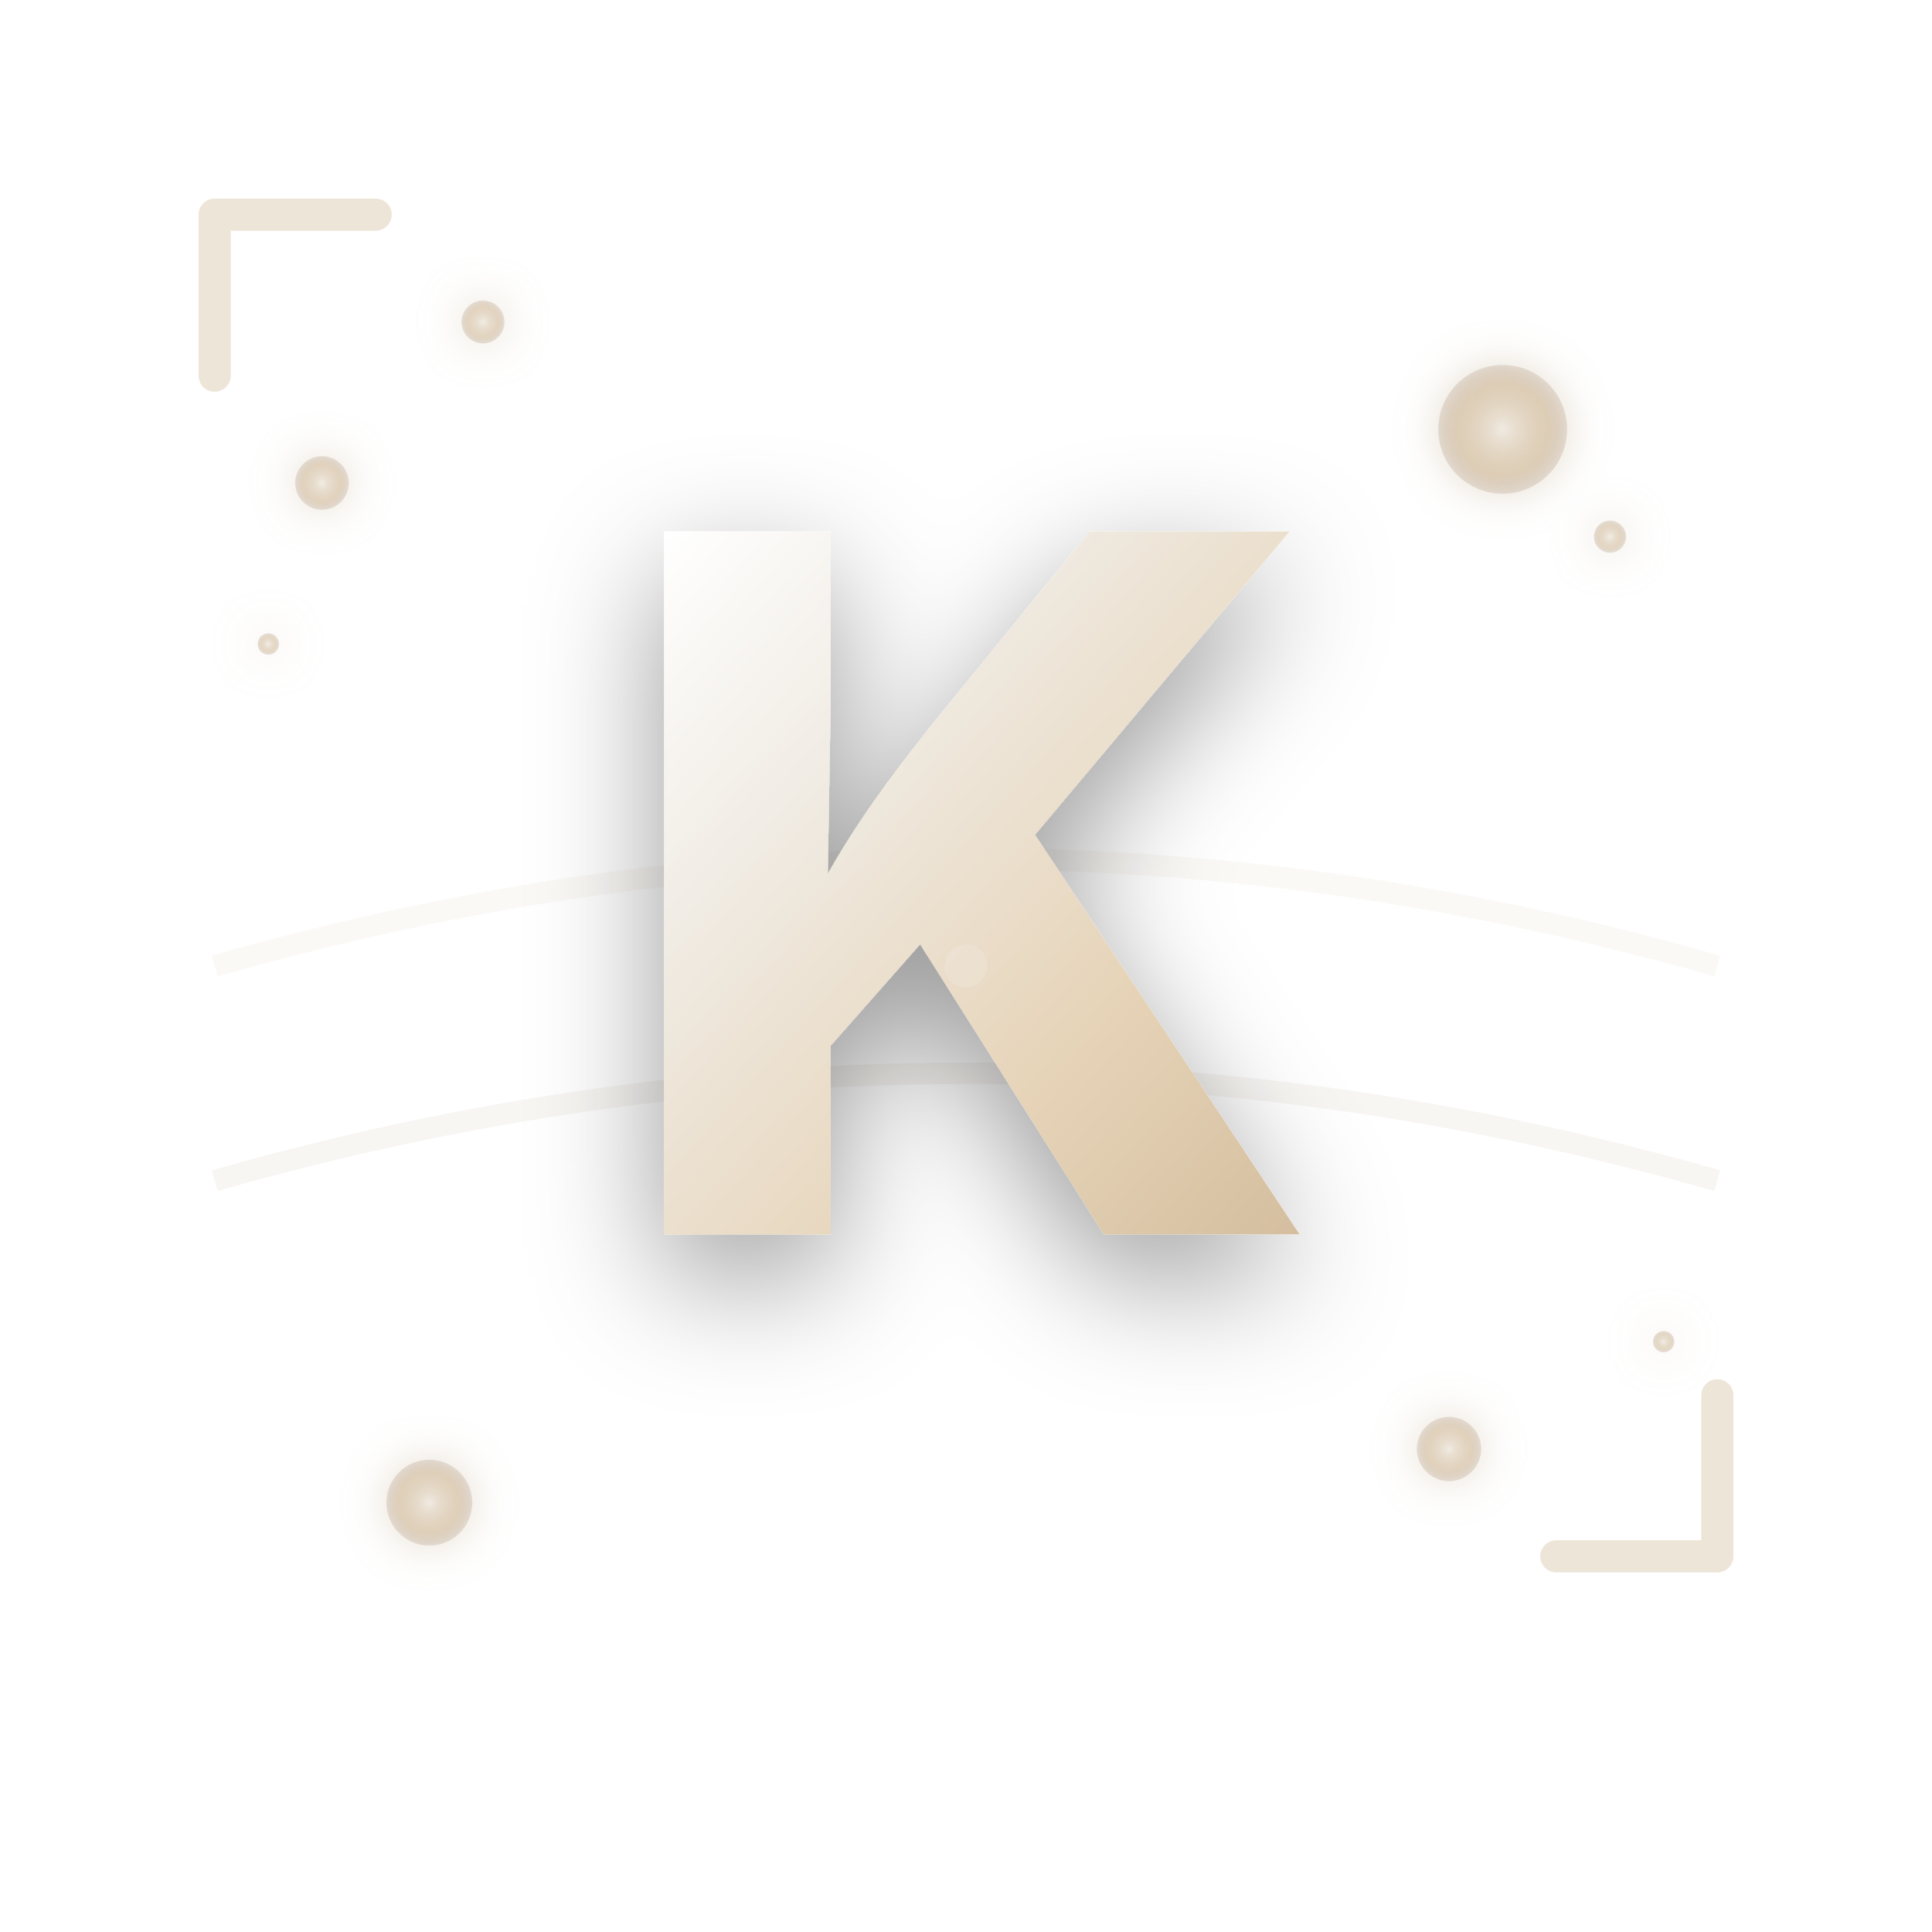
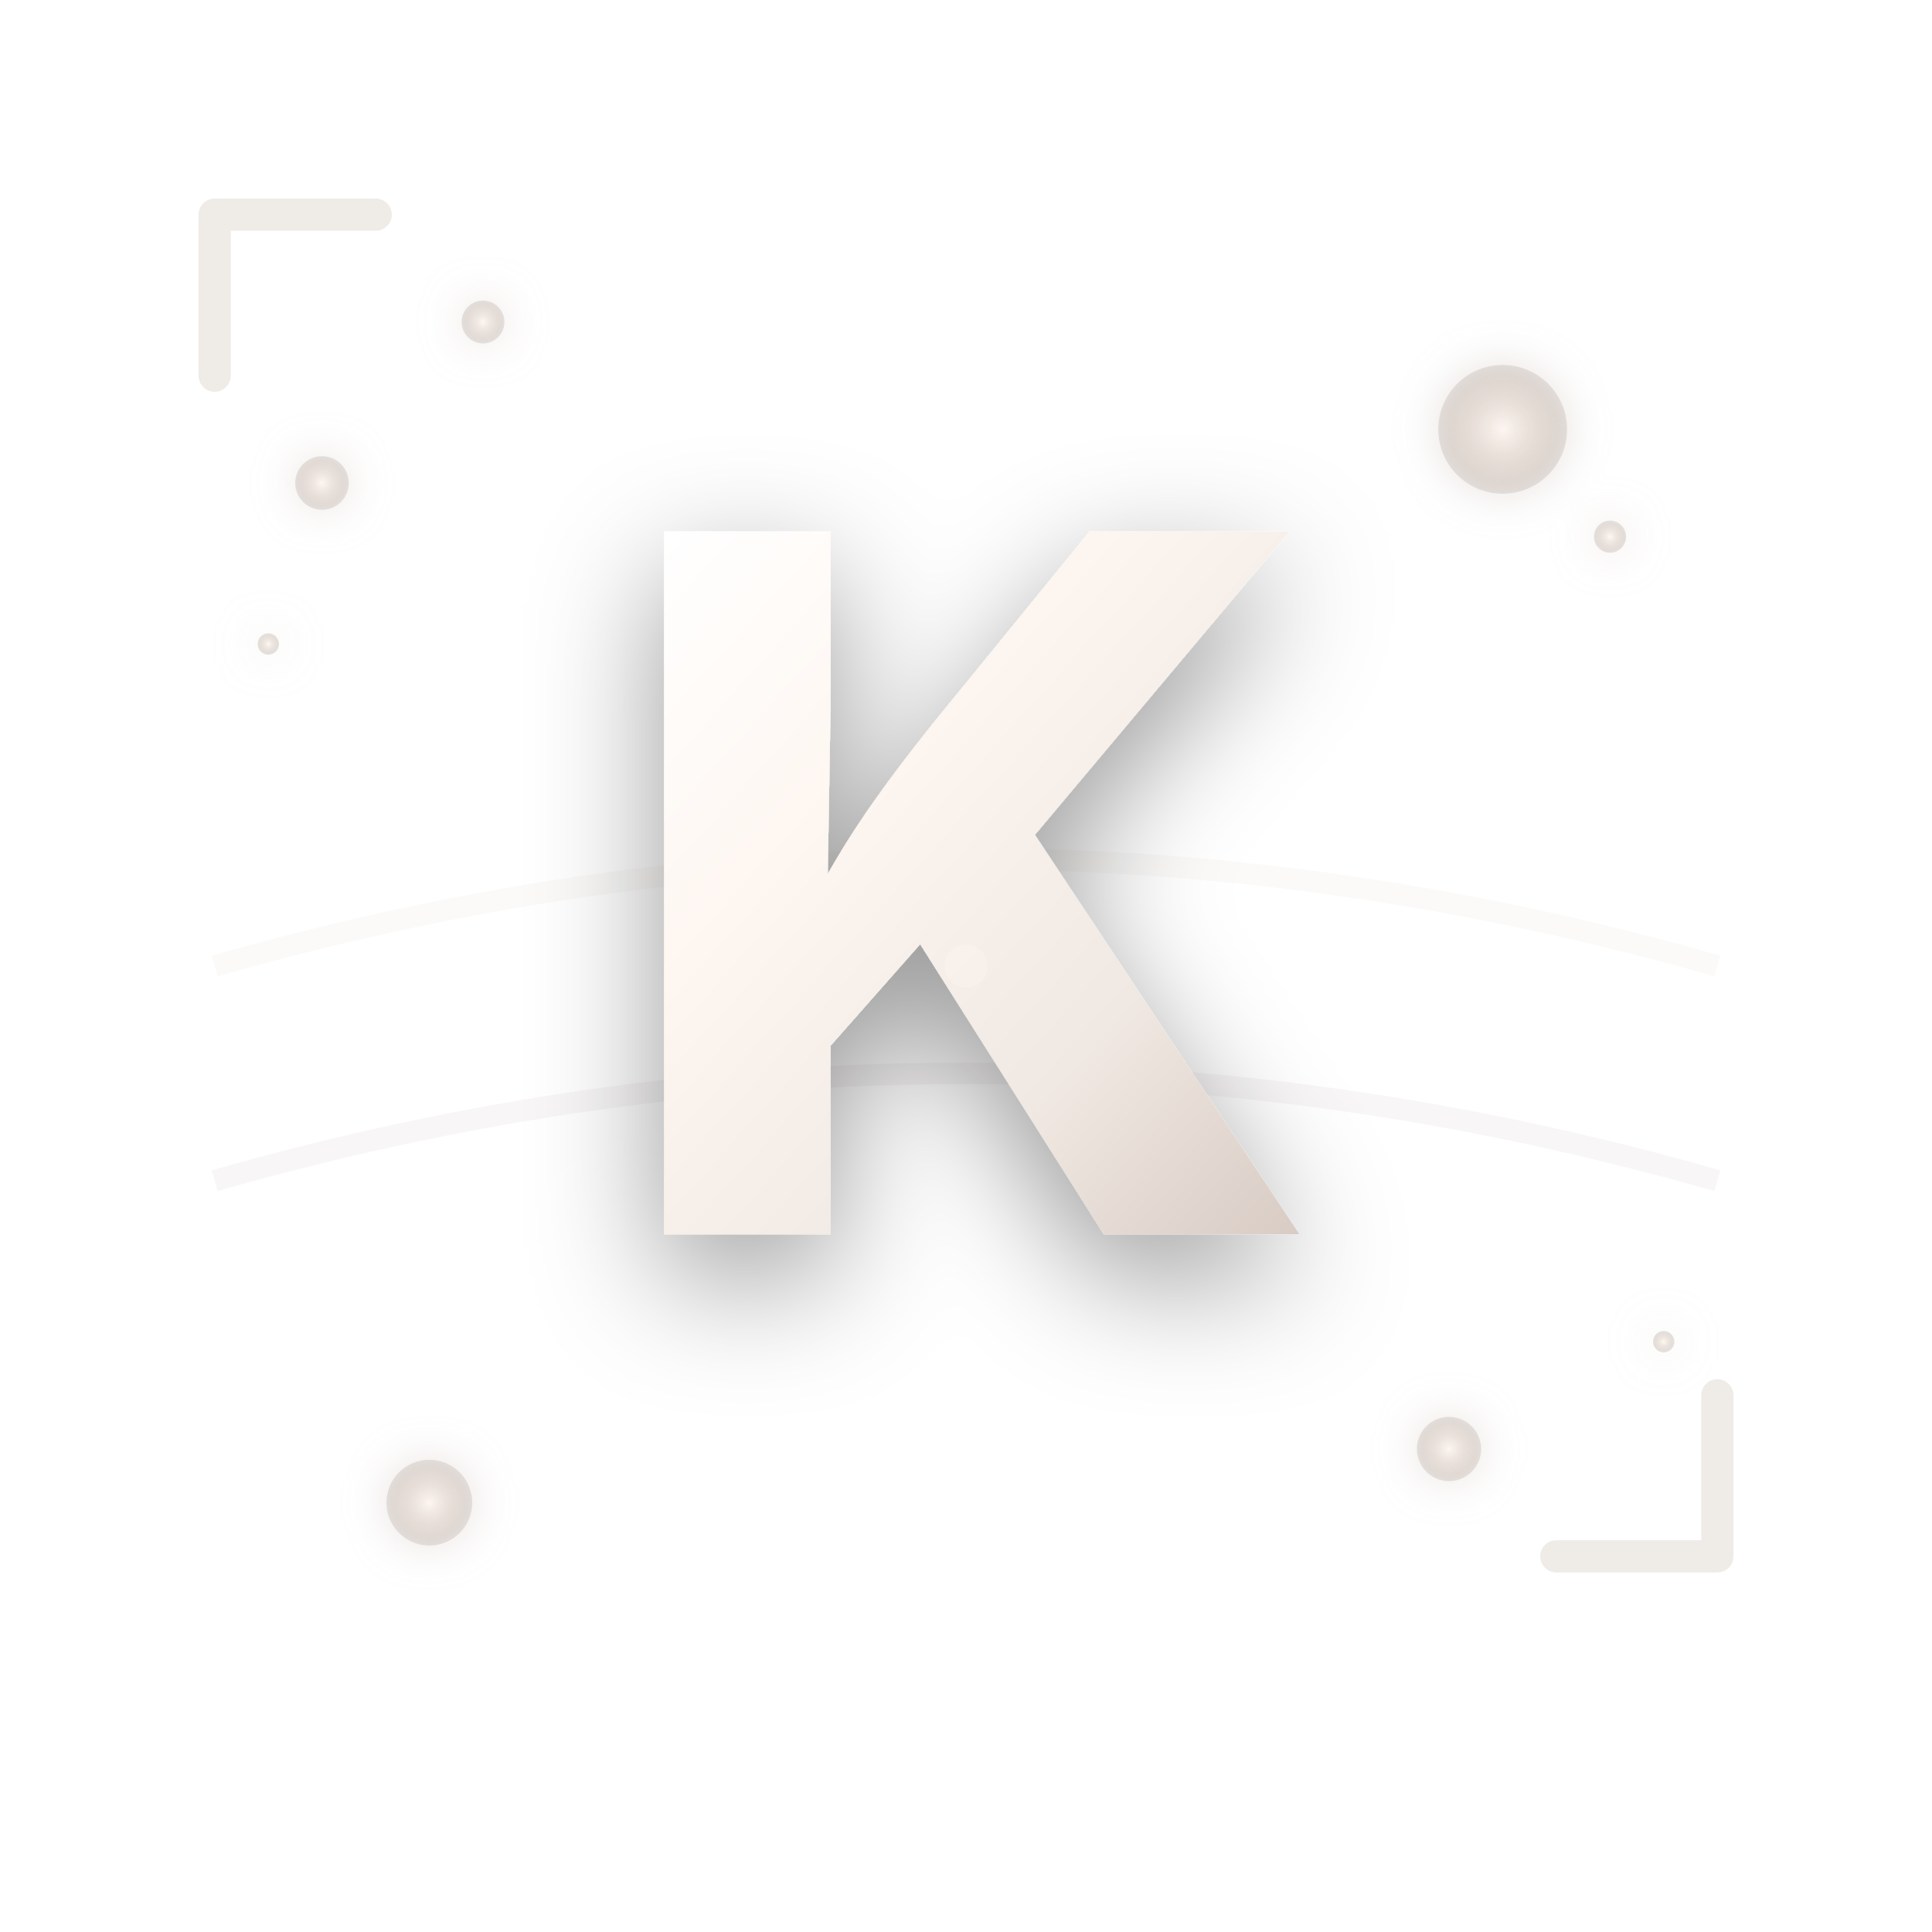
<svg xmlns="http://www.w3.org/2000/svg" fill="none" viewBox="0 0 180 180" height="180" width="180">
  <defs>
    <linearGradient id="appleLetterK" x1="0%" y1="0%" x2="100%" y2="100%">
      <stop offset="0%" style="stop-color:#FFFFFF" />
-       <stop offset="30%" style="stop-color:#F0EBE3" />
-       <stop offset="70%" style="stop-color:#E6D3B7" />
-       <stop offset="100%" style="stop-color:#D4BE9F" />
+       <stop offset="30%" style="stop-color:#FEF7F2" />
+       <stop offset="70%" style="stop-color:#F0E8E2" />
+       <stop offset="100%" style="stop-color:#D8CCC4" />
    </linearGradient>
    <radialGradient id="appleAccentGradient" cx="50%" cy="50%" r="50%">
-       <stop offset="0%" style="stop-color:#F0EBE3" stop-opacity="0.9" />
-       <stop offset="70%" style="stop-color:#D4BE9F" stop-opacity="0.6" />
-       <stop offset="100%" style="stop-color:#B5A089" stop-opacity="0.3" />
+       <stop offset="0%" style="stop-color:#FEF7F2" stop-opacity="0.9" />
+       <stop offset="70%" style="stop-color:#D8CCC4" stop-opacity="0.6" />
+       <stop offset="100%" style="stop-color:#B4A79F" stop-opacity="0.3" />
    </radialGradient>
    <filter id="appleGlow" x="-50%" y="-50%" width="200%" height="200%">
      <feGaussianBlur stdDeviation="2" result="coloredBlur" />
      <feMerge>
        <feMergeNode in="coloredBlur" />
        <feMergeNode in="SourceGraphic" />
      </feMerge>
    </filter>
    <filter id="appleLetterShadow" x="-50%" y="-50%" width="200%" height="200%">
      <feDropShadow dx="0" dy="4" stdDeviation="6" flood-color="#000000" flood-opacity="0.4" />
    </filter>
  </defs>
  <g opacity="0.1">
-     <path d="M20,90 Q90,70 160,90" stroke="#D4BE9F" stroke-width="2" fill="none" />
-     <path d="M20,110 Q90,90 160,110" stroke="#B5A089" stroke-width="2" fill="none" />
+     <path d="M20,90 Q90,70 160,90" stroke="#D8CCC4" stroke-width="2" fill="none" />
+     <path d="M20,110 Q90,90 160,110" stroke="#B4A79F" stroke-width="2" fill="none" />
  </g>
  <g filter="url(#appleGlow)">
    <circle cx="140" cy="40" r="6" fill="url(#appleAccentGradient)" />
    <circle cx="40" cy="140" r="4" fill="url(#appleAccentGradient)" />
    <circle cx="135" cy="135" r="3" fill="url(#appleAccentGradient)" />
    <circle cx="30" cy="45" r="2.5" fill="url(#appleAccentGradient)" />
    <circle cx="45" cy="30" r="2" fill="url(#appleAccentGradient)" />
    <circle cx="150" cy="50" r="1.5" fill="url(#appleAccentGradient)" />
    <circle cx="25" cy="60" r="1" fill="url(#appleAccentGradient)" />
    <circle cx="155" cy="125" r="1" fill="url(#appleAccentGradient)" />
  </g>
  <text x="90" y="115" text-anchor="middle" font-family="Inter, system-ui, sans-serif" font-size="90" font-weight="800" fill="url(#appleLetterK)" filter="url(#appleLetterShadow)">
    K
  </text>
  <g opacity="0.4">
-     <path d="M20,20 L35,20 M20,20 L20,35" stroke="#D4BE9F" stroke-width="3" stroke-linecap="round" />
-     <path d="M160,145 L145,145 M160,145 L160,130" stroke="#D4BE9F" stroke-width="3" stroke-linecap="round" />
+     <path d="M20,20 L35,20 M20,20 L20,35" stroke="#D8CCC4" stroke-width="3" stroke-linecap="round" />
+     <path d="M160,145 L145,145 M160,145 L160,130" stroke="#D8CCC4" stroke-width="3" stroke-linecap="round" />
  </g>
-   <circle cx="90" cy="90" r="2" fill="#F0EBE3" opacity="0.3" />
+   <circle cx="90" cy="90" r="2" fill="#FEF7F2" opacity="0.3" />
</svg>
